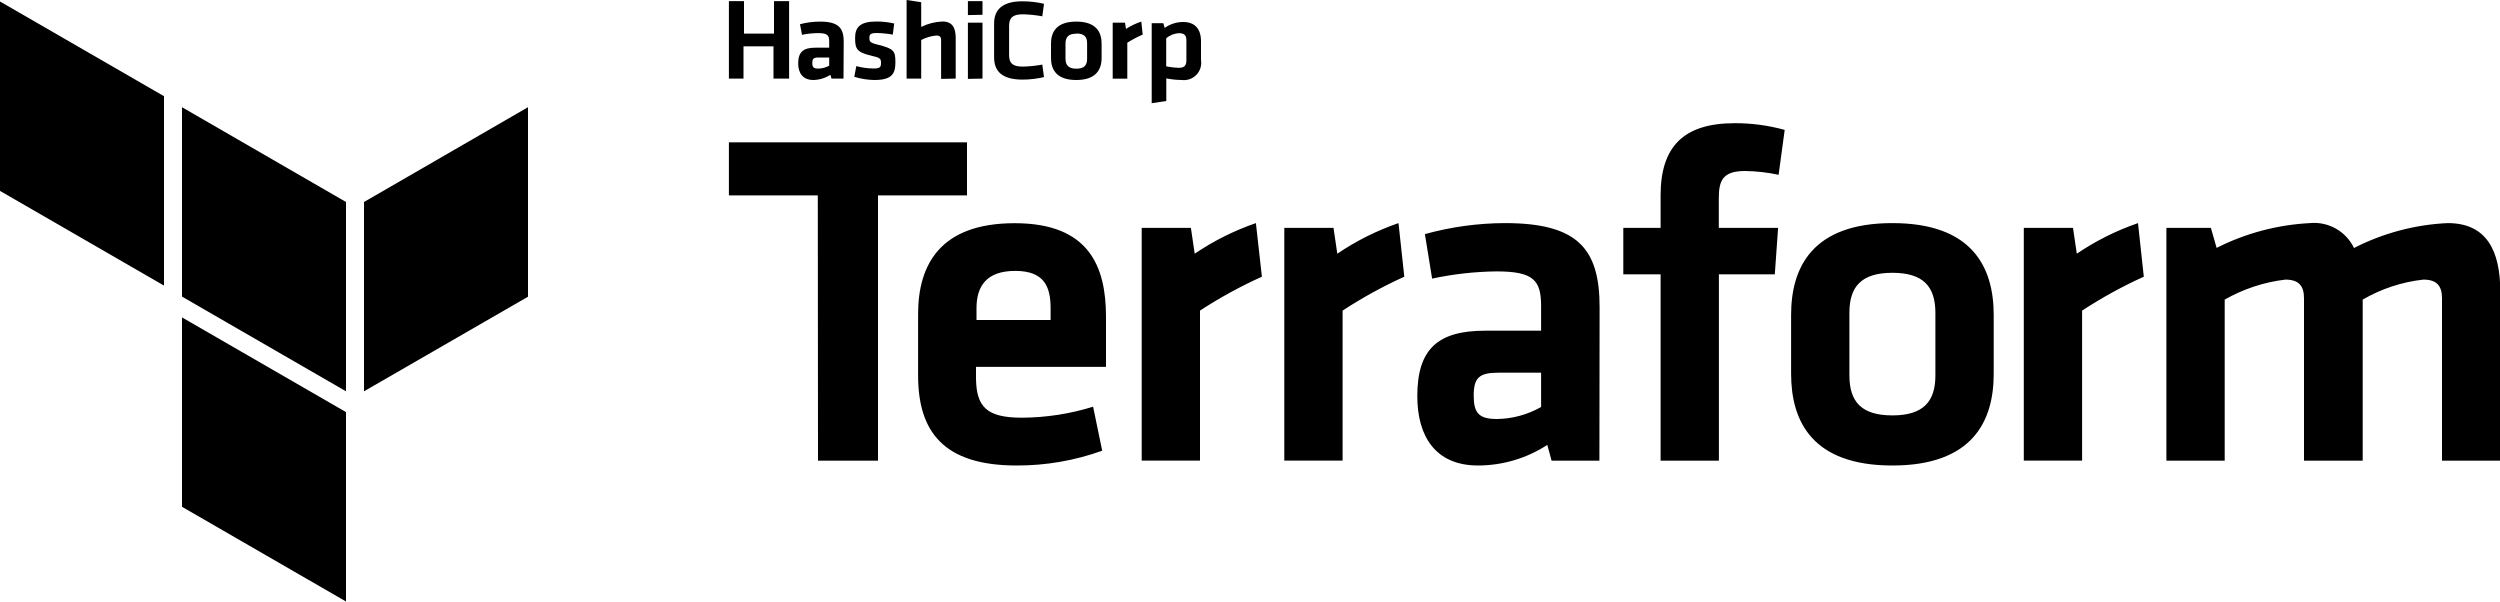
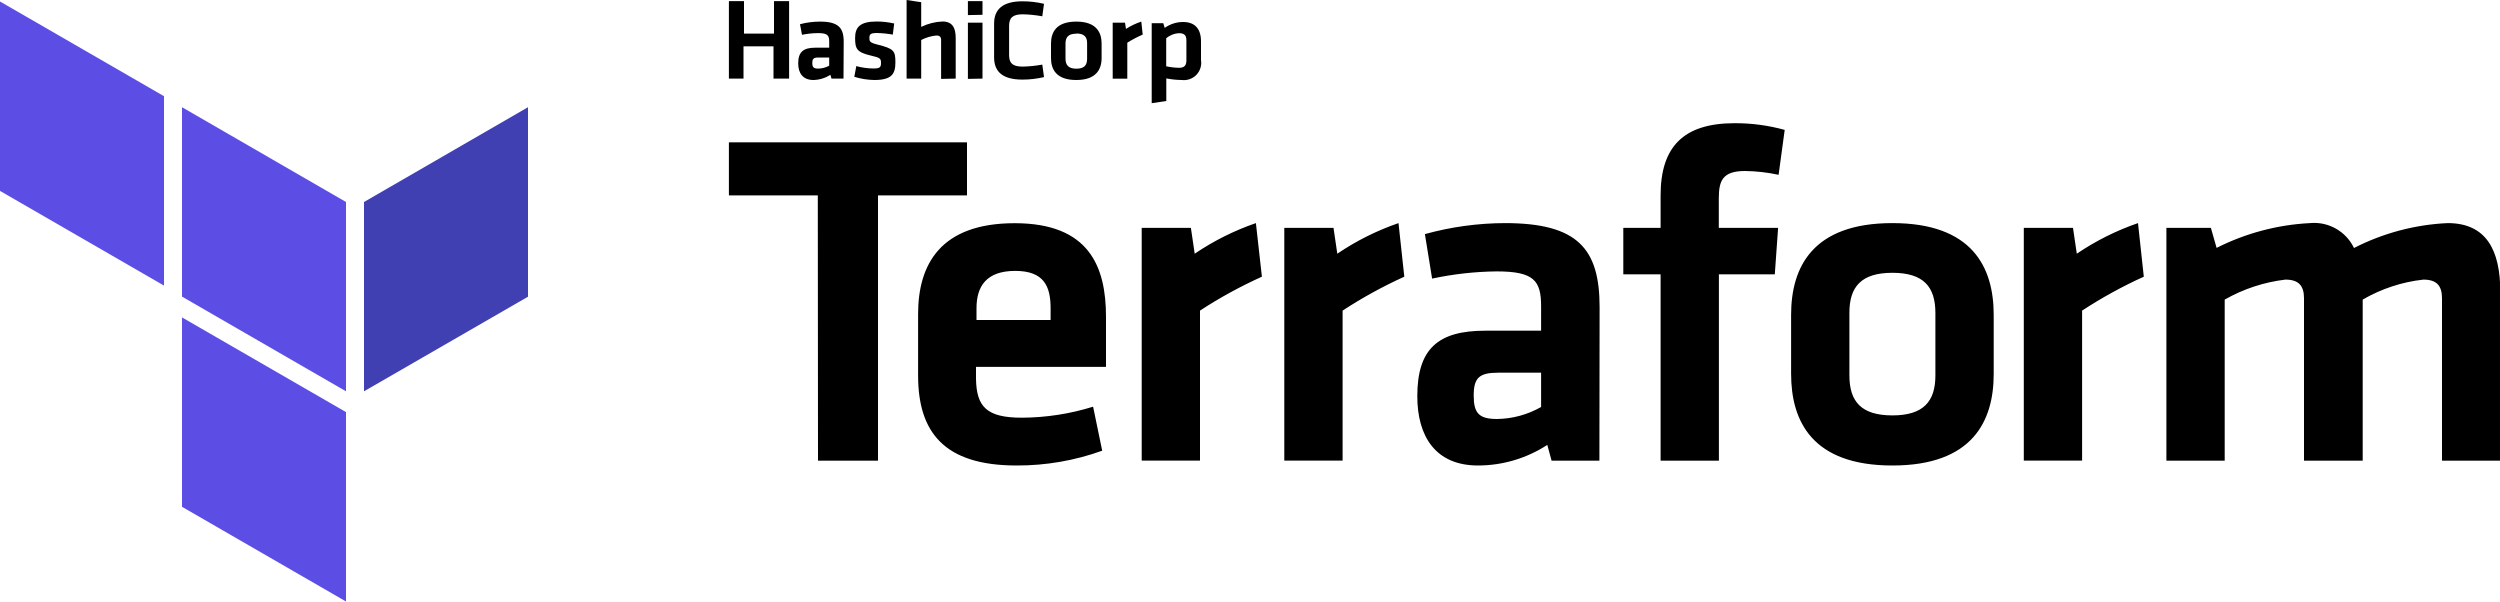
<svg xmlns="http://www.w3.org/2000/svg" viewBox="0 0 250 60.15">
-   <path class="text" d="M77.35 7.86V4.63h-3v3.23h-1.46V.11h1.51v3.25h3V.11h1.51v7.75zm7 0h-1.2l-.11-.38a3.28 3.28 0 0 1-1.7.52c-1.06 0-1.52-.7-1.52-1.66 0-1.14.51-1.57 1.7-1.57h1.4v-.62c0-.62-.18-.84-1.11-.84a8.46 8.46 0 0 0-1.61.17L80 2.42a7.89 7.89 0 0 1 2-.26c1.83 0 2.37.62 2.37 2zm-1.43-2.11h-1.08c-.48 0-.61.13-.61.55s.13.56.59.56a2.37 2.37 0 0 0 1.1-.29zM87.43 8a7.12 7.12 0 0 1-2-.32l.2-1.07a6.77 6.77 0 0 0 1.73.24c.65 0 .74-.14.74-.56s-.07-.52-1-.73c-1.42-.33-1.59-.68-1.59-1.76s.49-1.65 2.16-1.65a8 8 0 0 1 1.75.2l-.14 1.11a10.66 10.66 0 0 0-1.6-.16c-.63 0-.74.14-.74.48s0 .48.82.68c1.63.41 1.78.62 1.78 1.77S89.19 8 87.43 8zm6.68-.11V4c0-.3-.13-.45-.47-.45a4.14 4.14 0 0 0-1.52.45v3.86h-1.46V0l1.46.22v2.47a5.31 5.31 0 0 1 2.13-.54c1 0 1.32.65 1.32 1.65v4.06zm2.68-6.38V.11h1.46v1.37zm0 6.38V2.27h1.46v5.59zm2.62-5.54c0-1.4.85-2.22 2.83-2.22a9.37 9.37 0 0 1 2.16.25l-.17 1.25a12.21 12.21 0 0 0-1.95-.2c-1 0-1.37.34-1.37 1.16V5.5c0 .81.33 1.16 1.37 1.16a12.21 12.21 0 0 0 1.95-.2l.17 1.25a9.37 9.37 0 0 1-2.16.25c-2 0-2.83-.81-2.83-2.22zM107.63 8c-2 0-2.53-1.06-2.53-2.2V4.36c0-1.15.54-2.2 2.53-2.2s2.53 1.06 2.53 2.2v1.41c.01 1.15-.53 2.23-2.53 2.23zm0-4.63c-.78 0-1.08.33-1.08 1v1.5c0 .63.3 1 1.08 1s1.08-.33 1.08-1V4.31c0-.63-.3-.96-1.08-.96zm6.64.09a11.57 11.57 0 0 0-1.54.81v3.6h-1.46v-5.6h1.23l.1.62a6.63 6.63 0 0 1 1.53-.73zM120.1 6a1.73 1.73 0 0 1-1.92 2 8.36 8.36 0 0 1-1.55-.16v2.26l-1.46.22v-8h1.16l.14.47a3.15 3.15 0 0 1 1.84-.59c1.17 0 1.79.67 1.79 1.94zm-3.48.63a6.72 6.72 0 0 0 1.29.15c.53 0 .73-.24.73-.75v-2c0-.46-.18-.71-.72-.71a2.11 2.11 0 0 0-1.3.51zM81.78 19.54h-8.89v-5.31H96.7v5.31h-8.9v26.53h-6z" />
-   <path class="text" d="M102.19 41.77a24.39 24.39 0 0 0 7.12-1.1l.91 4.4a25 25 0 0 1-8.56 1.48c-7.31 0-9.85-3.39-9.85-9V31.4c0-4.92 2.2-9.08 9.66-9.08s9.13 4.35 9.13 9.37v5h-13v1.2c.05 2.78 1.05 3.88 4.59 3.88zM97.65 32h7.41v-1.18c0-2.2-.67-3.73-3.54-3.73s-3.87 1.53-3.87 3.73zm28.54-4.33a45.65 45.65 0 0 0-6.19 3.39v15h-5.83V22.79h4.92l.38 2.58a26.09 26.09 0 0 1 6.12-3.06zm14.24 0a45.65 45.65 0 0 0-6.17 3.39v15h-5.83V22.79h4.92l.38 2.58a26.09 26.09 0 0 1 6.12-3.06zm19.51 18.4h-4.78l-.43-1.58a12.73 12.73 0 0 1-6.93 2.06c-4.25 0-6.07-2.92-6.07-6.93 0-4.73 2.06-6.55 6.79-6.55h5.59v-2.44c0-2.58-.72-3.49-4.45-3.49a32.53 32.53 0 0 0-6.45.72l-.72-4.45a30.38 30.38 0 0 1 8-1.1c7.31 0 9.47 2.58 9.47 8.41zm-5.83-8.8h-4.3c-1.91 0-2.44.53-2.44 2.29s.53 2.34 2.34 2.34a9.18 9.18 0 0 0 4.4-1.2zm23.75-19.79a17.11 17.11 0 0 0-3.35-.38c-2.29 0-2.63 1-2.63 2.77v2.92h5.93l-.33 4.64h-5.59v18.64h-5.83V27.43h-3.73v-4.64h3.73v-3.25c0-4.83 2.25-7.22 7.41-7.22a18.47 18.47 0 0 1 5 .67zm11.38 29.07c-8 0-10.13-4.4-10.13-9.18v-5.88c0-4.78 2.15-9.18 10.13-9.18s10.13 4.4 10.13 9.18v5.88c.01 4.78-2.15 9.18-10.13 9.18zm0-19.27c-3.11 0-4.3 1.39-4.3 4v6.26c0 2.63 1.2 4 4.3 4s4.3-1.39 4.3-4V31.3c0-2.63-1.19-4.02-4.3-4.02zm25.14.39a45.65 45.65 0 0 0-6.17 3.39v15h-5.83V22.79h4.92l.38 2.58a26.08 26.08 0 0 1 6.12-3.06zm16.02 18.4V29.82c0-1.24-.53-1.86-1.86-1.86a16.08 16.08 0 0 0-6.07 2v16.11h-5.83V22.79h4.45l.57 2a23.32 23.32 0 0 1 9.34-2.48 4.42 4.42 0 0 1 4.4 2.49 22.83 22.83 0 0 1 9.37-2.49c3.87 0 5.26 2.72 5.26 6.88v16.88h-5.83V29.82c0-1.24-.53-1.86-1.86-1.86a15.43 15.43 0 0 0-6.07 2v16.11z" />
-   <path class="rect-light" d="M18.2 10.72l16.4 9.48v18.93l-16.4-9.47V10.72z" />
-   <path class="rect-dark" d="M36.4 20.2v18.93l16.4-9.46V10.72L36.4 20.2z" />
-   <path class="rect-light" d="M0 .15v18.94l16.4 9.47V9.62L0 .15zm18.2 50.53l16.4 9.47V41.21l-16.4-9.47v18.94z" />
+   <path class="text" fill="#000" d="M77.35 7.86V4.63h-3v3.23h-1.46V.11h1.51v3.25h3V.11h1.51v7.75zm7 0h-1.2l-.11-.38a3.28 3.28 0 0 1-1.7.52c-1.06 0-1.52-.7-1.52-1.66 0-1.14.51-1.57 1.7-1.57h1.4v-.62c0-.62-.18-.84-1.11-.84a8.46 8.46 0 0 0-1.61.17L80 2.42a7.89 7.89 0 0 1 2-.26c1.83 0 2.37.62 2.37 2zm-1.43-2.11h-1.08c-.48 0-.61.13-.61.55s.13.56.59.56a2.37 2.37 0 0 0 1.1-.29zM87.43 8a7.12 7.12 0 0 1-2-.32l.2-1.07a6.77 6.77 0 0 0 1.73.24c.65 0 .74-.14.74-.56s-.07-.52-1-.73c-1.42-.33-1.59-.68-1.59-1.76s.49-1.65 2.16-1.65a8 8 0 0 1 1.75.2l-.14 1.11a10.66 10.66 0 0 0-1.6-.16c-.63 0-.74.14-.74.48s0 .48.82.68c1.63.41 1.78.62 1.78 1.77S89.19 8 87.43 8zm6.68-.11V4c0-.3-.13-.45-.47-.45a4.14 4.14 0 0 0-1.52.45v3.86h-1.46V0l1.46.22v2.47a5.31 5.31 0 0 1 2.13-.54c1 0 1.32.65 1.32 1.65v4.06zm2.68-6.38V.11h1.46v1.37zm0 6.38V2.27h1.46v5.59zm2.62-5.54c0-1.4.85-2.22 2.83-2.22a9.37 9.37 0 0 1 2.16.25l-.17 1.25a12.21 12.21 0 0 0-1.95-.2c-1 0-1.37.34-1.37 1.16V5.5c0 .81.33 1.16 1.37 1.16a12.21 12.21 0 0 0 1.95-.2l.17 1.25a9.37 9.37 0 0 1-2.16.25c-2 0-2.83-.81-2.83-2.22zM107.63 8c-2 0-2.53-1.06-2.53-2.2V4.36c0-1.15.54-2.2 2.53-2.2s2.53 1.06 2.53 2.2v1.41c.01 1.15-.53 2.23-2.53 2.23zm0-4.63c-.78 0-1.08.33-1.08 1v1.5c0 .63.3 1 1.08 1s1.08-.33 1.08-1V4.31c0-.63-.3-.96-1.08-.96zm6.64.09a11.57 11.57 0 0 0-1.54.81v3.6h-1.46v-5.6h1.23l.1.62a6.63 6.63 0 0 1 1.53-.73zM120.1 6a1.73 1.73 0 0 1-1.92 2 8.36 8.36 0 0 1-1.55-.16v2.26l-1.46.22v-8h1.16l.14.47a3.15 3.15 0 0 1 1.84-.59c1.17 0 1.79.67 1.79 1.94zm-3.48.63a6.72 6.72 0 0 0 1.29.15c.53 0 .73-.24.73-.75v-2c0-.46-.18-.71-.72-.71a2.11 2.11 0 0 0-1.3.51zM81.78 19.54h-8.89v-5.31H96.7v5.31h-8.9v26.53h-6z" />
+   <path class="text" fill="#000" d="M102.19 41.77a24.39 24.39 0 0 0 7.12-1.1l.91 4.4a25 25 0 0 1-8.56 1.48c-7.31 0-9.85-3.39-9.85-9V31.4c0-4.92 2.2-9.08 9.66-9.08s9.13 4.35 9.13 9.37v5h-13v1.2c.05 2.78 1.05 3.88 4.59 3.88zM97.65 32h7.41v-1.18c0-2.2-.67-3.73-3.54-3.73s-3.87 1.53-3.87 3.73zm28.54-4.33a45.65 45.65 0 0 0-6.19 3.39v15h-5.83V22.79h4.92l.38 2.58a26.09 26.09 0 0 1 6.12-3.06zm14.24 0a45.65 45.65 0 0 0-6.17 3.39v15h-5.83V22.79h4.92l.38 2.58a26.09 26.09 0 0 1 6.12-3.06zm19.51 18.4h-4.78l-.43-1.58a12.73 12.73 0 0 1-6.93 2.06c-4.25 0-6.07-2.92-6.07-6.93 0-4.73 2.06-6.55 6.79-6.55h5.59v-2.44c0-2.58-.72-3.49-4.45-3.49a32.53 32.53 0 0 0-6.45.72l-.72-4.45a30.38 30.38 0 0 1 8-1.1c7.31 0 9.47 2.58 9.47 8.41zm-5.83-8.8h-4.3c-1.91 0-2.44.53-2.44 2.29s.53 2.34 2.34 2.34a9.18 9.18 0 0 0 4.4-1.2zm23.75-19.79a17.11 17.11 0 0 0-3.35-.38c-2.29 0-2.63 1-2.63 2.77v2.92h5.93l-.33 4.64h-5.59v18.64h-5.83V27.43h-3.73v-4.64h3.73v-3.25c0-4.83 2.25-7.22 7.41-7.22a18.47 18.47 0 0 1 5 .67zm11.38 29.07c-8 0-10.13-4.4-10.13-9.18v-5.88c0-4.78 2.15-9.18 10.13-9.18s10.13 4.4 10.13 9.18v5.88c.01 4.78-2.15 9.18-10.13 9.18zm0-19.27c-3.11 0-4.3 1.39-4.3 4v6.26c0 2.63 1.2 4 4.3 4s4.3-1.39 4.3-4V31.3c0-2.63-1.19-4.02-4.3-4.02zm25.14.39a45.65 45.65 0 0 0-6.17 3.39v15h-5.83V22.79h4.92l.38 2.58a26.08 26.08 0 0 1 6.12-3.06zm16.02 18.4V29.82c0-1.24-.53-1.86-1.86-1.86a16.08 16.08 0 0 0-6.07 2v16.11h-5.83V22.79h4.45l.57 2a23.32 23.32 0 0 1 9.34-2.48 4.42 4.42 0 0 1 4.4 2.49 22.83 22.83 0 0 1 9.37-2.49c3.87 0 5.26 2.72 5.26 6.88v16.88h-5.83V29.82c0-1.24-.53-1.86-1.86-1.86a15.43 15.43 0 0 0-6.07 2v16.11z" />
+   <path class="rect-dark" fill="#4040B2" d="M36.4 20.2v18.93l16.4-9.46V10.72L36.4 20.2z" />
+   <path class="rect-light" fill="#5C4EE5" d="M18.2 10.72l16.4 9.48v18.93l-16.4-9.47V10.72z" />
+   <path class="rect-light" fill="#5C4EE5" d="M0 .15v18.94l16.4 9.47V9.62L0 .15zm18.2 50.53l16.4 9.47V41.21l-16.4-9.47v18.94z" />
</svg>
